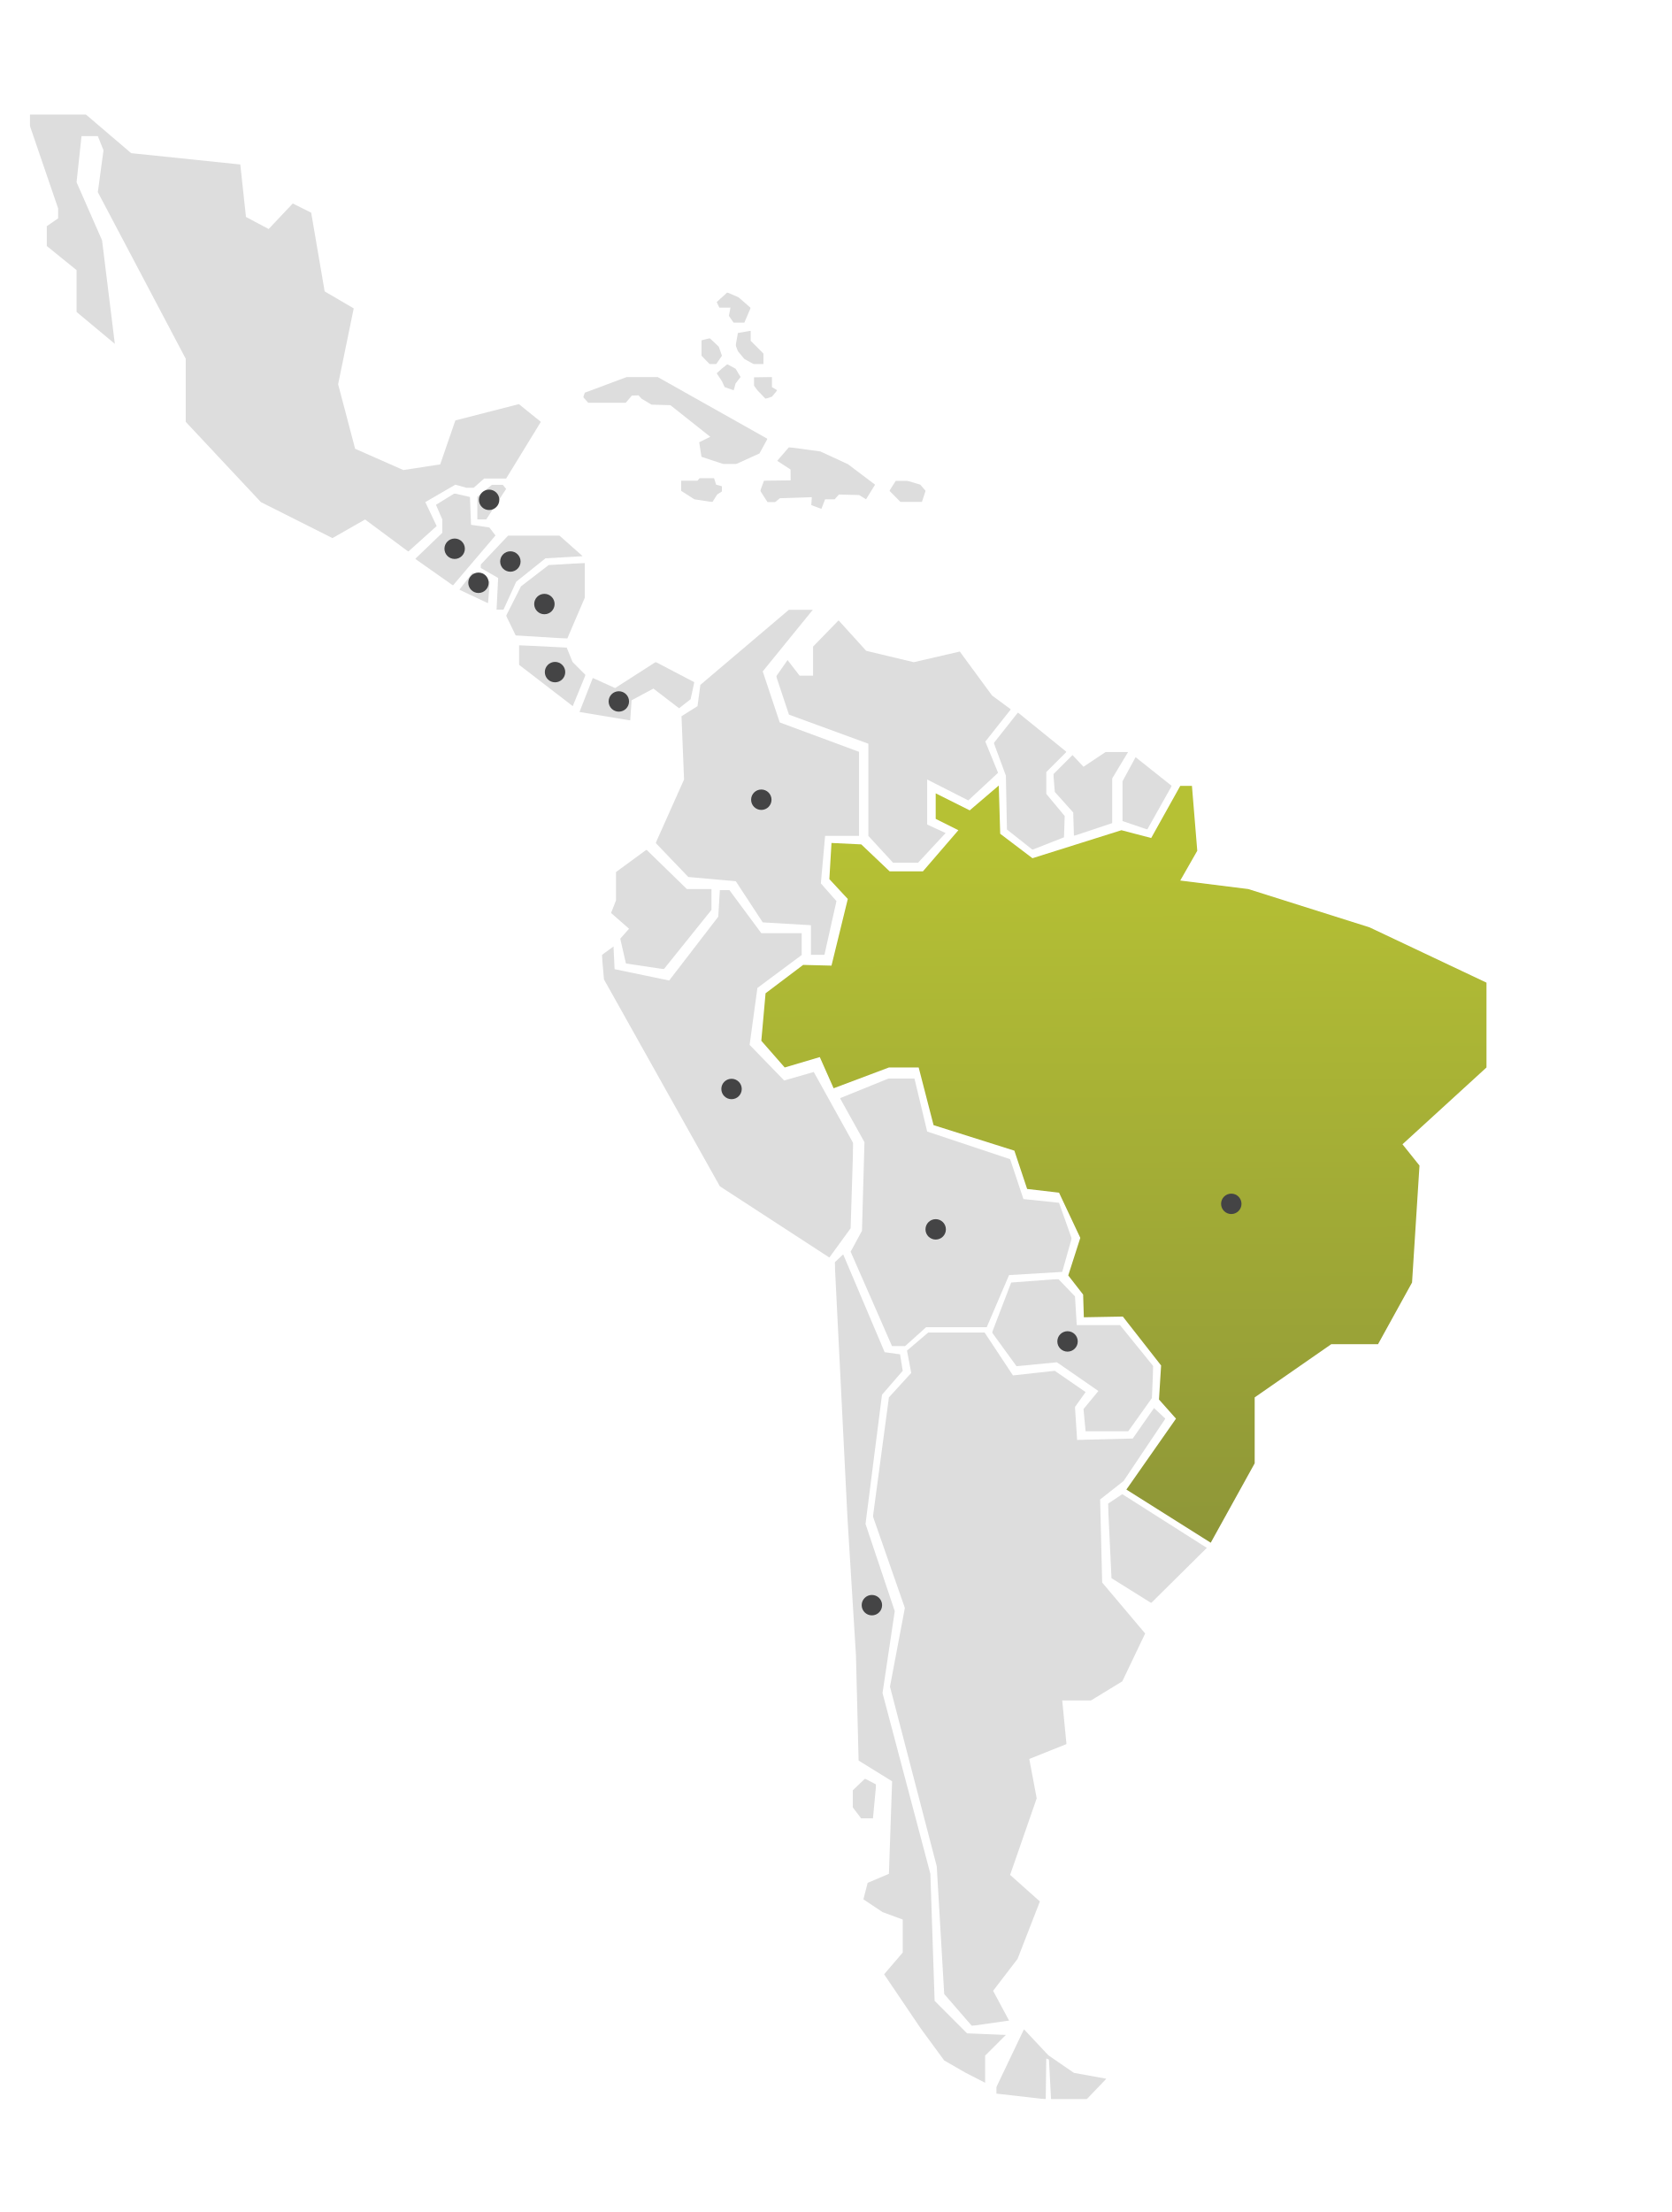
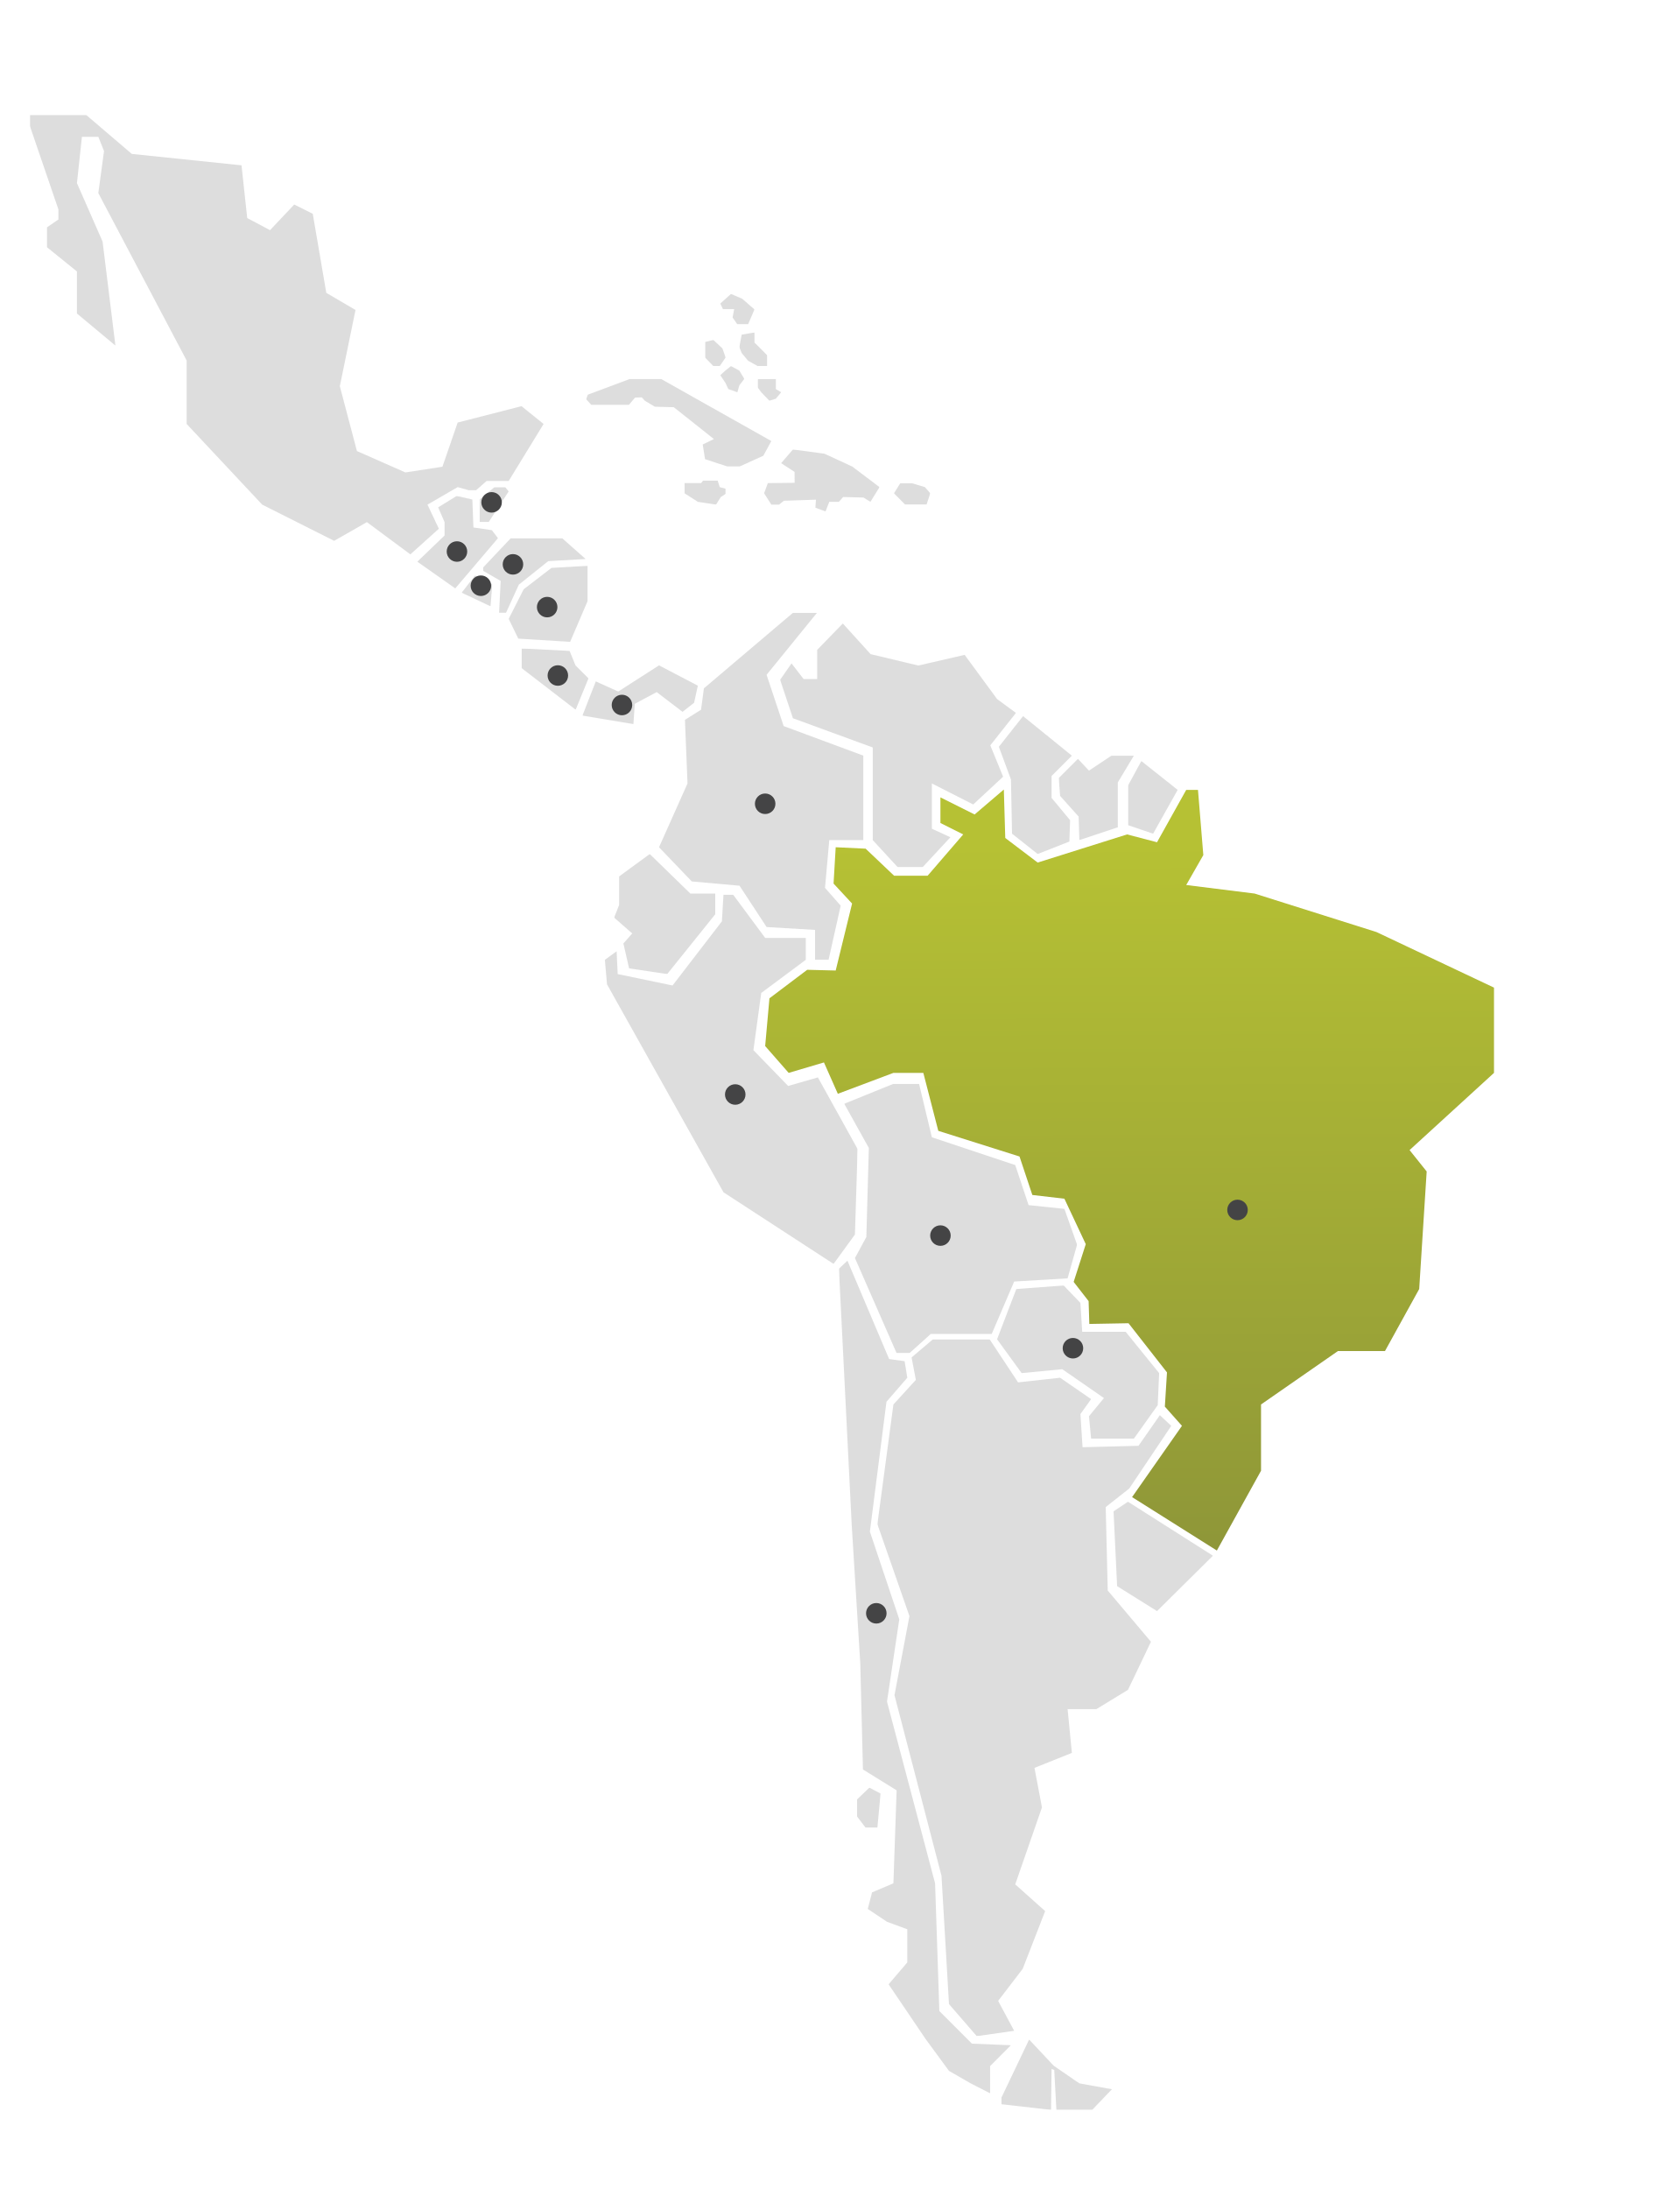
- <svg xmlns="http://www.w3.org/2000/svg" width="491.25" height="650">
+ <svg xmlns="http://www.w3.org/2000/svg" width="491.25" height="640" viewbox="0 0 102 102">
  <defs>
    <clipPath clipPathUnits="userSpaceOnUse" id="clipPath16">
      <path d="m280.25,335.25l-2.75,0l-6.833,-12.25l-7,1.833l-20.917,-6.583l-7.583,5.75l-0.334,11.333l-6.833,-5.833l-8,4l0,-6l5.333,-2.667l-8.333,-9.666l-7.833,0l-6.667,6.333l-7,0.333l-0.5,-8.5l4.333,-4.666l-3.833,-15.667l-6.667,0.167l-8.833,-6.667l-1,-11.167l5.5,-6.278l8.25,2.445l3.25,-7.333l13,4.888l7,0l3.5,-13.555l19,-6l3,-9l7.5,-0.875l5,-10.625l-2.833,-8.833l3.5,-4.5l0.166,-5.334l9.167,0.167l9,-11.5l-0.5,-8l4,-4.5l-11.667,-16.667l19.834,-12.5l10.333,18.667l0,15.5l18,12.5l11,0l8,14.5l1.75,27.5l-4,5l19.75,18.055l0,19.945l-27.5,13l-28.5,9l-16,2l4,7l-1.25,15.25z" id="path18" />
    </clipPath>
    <linearGradient x1="0.499" y1="0.927" x2="0.503" y2="-0.031" spreadMethod="pad" id="linearGradient24">
      <stop stop-color="#b6c134" offset="0" id="stop26" />
      <stop stop-color="#8d9538" offset="1" id="stop28" />
    </linearGradient>
    <clipPath clipPathUnits="userSpaceOnUse" id="clipPath36">
      <path d="m0,520l393,0l0,-520l-393,0l0,520z" id="path38" />
    </clipPath>
    <clipPath clipPathUnits="userSpaceOnUse" id="clipPath44">
      <path d="m260.5,168.75l23.25,0l0,-25.583l-23.25,0l0,25.583z" id="path46" />
    </clipPath>
    <clipPath clipPathUnits="userSpaceOnUse" id="clipPath60">
      <path d="m0,520l393,0l0,-520l-393,0l0,520z" id="path62" />
    </clipPath>
    <clipPath clipPathUnits="userSpaceOnUse" id="clipPath68">
      <path d="m205.25,206.75l68.75,0l0,-163l-68.75,0l0,163z" id="path70" />
    </clipPath>
    <clipPath clipPathUnits="userSpaceOnUse" id="clipPath84">
      <path d="m234.25,42.958l25.875,0l0,-16.456l-25.875,0l0,16.456z" id="path86" />
    </clipPath>
    <clipPath clipPathUnits="userSpaceOnUse" id="clipPath100">
      <path d="m0,520l393,0l0,-520l-393,0l0,520z" id="path102" />
    </clipPath>
    <clipPath clipPathUnits="userSpaceOnUse" id="clipPath108">
      <path d="m198.25,261.75l0,0l0,0l0,0z" id="path110" />
    </clipPath>
    <clipPath clipPathUnits="userSpaceOnUse" id="clipPath120">
      <path d="m197.5,266.5l54.469,0l0,-63l-54.469,0l0,63z" id="path122" />
    </clipPath>
    <clipPath clipPathUnits="userSpaceOnUse" id="clipPath136">
      <path d="m0,520l393,0l0,-520l-393,0l0,520z" id="path138" />
    </clipPath>
    <clipPath clipPathUnits="userSpaceOnUse" id="clipPath144">
      <path d="m233.25,219.333l37.917,0l0,-35.833l-37.917,0l0,35.833z" id="path146" />
    </clipPath>
    <clipPath clipPathUnits="userSpaceOnUse" id="clipPath160">
      <path d="m0,520l393,0l0,-520l-393,0l0,520z" id="path162" />
    </clipPath>
    <clipPath clipPathUnits="userSpaceOnUse" id="clipPath168">
      <path d="m182.5,374.167l55.167,0l0,-57l-55.167,0l0,57z" id="path170" />
    </clipPath>
    <clipPath clipPathUnits="userSpaceOnUse" id="clipPath184">
      <path d="m0,520l393,0l0,-520l-393,0l0,520z" id="path186" />
    </clipPath>
    <clipPath clipPathUnits="userSpaceOnUse" id="clipPath192">
      <path d="m154.167,376.667l47.833,0l0,-81.167l-47.833,0l0,81.167z" id="path194" />
    </clipPath>
    <clipPath clipPathUnits="userSpaceOnUse" id="clipPath208">
      <path d="m0,520l393,0l0,-520l-393,0l0,520z" id="path210" />
    </clipPath>
    <clipPath clipPathUnits="userSpaceOnUse" id="clipPath216">
      <path d="m136.25,364.375l27,0l0,-13.737l-27,0l0,13.737z" id="path218" />
    </clipPath>
    <clipPath clipPathUnits="userSpaceOnUse" id="clipPath232">
      <path d="m0,520l393,0l0,-520l-393,0l0,520z" id="path234" />
    </clipPath>
    <clipPath clipPathUnits="userSpaceOnUse" id="clipPath240">
      <path d="m122,368.333l15.667,0l0,-14.333l-15.667,0l0,14.333z" id="path242" />
    </clipPath>
    <clipPath clipPathUnits="userSpaceOnUse" id="clipPath256">
      <path d="m0,520l393,0l0,-520l-393,0l0,520z" id="path258" />
    </clipPath>
    <clipPath clipPathUnits="userSpaceOnUse" id="clipPath264">
      <path d="m119,387.667l18.5,0l0,-17.792l-18.5,0l0,17.792z" id="path266" />
    </clipPath>
    <clipPath clipPathUnits="userSpaceOnUse" id="clipPath280">
      <path d="m0,520l393,0l0,-520l-393,0l0,520z" id="path282" />
    </clipPath>
    <clipPath clipPathUnits="userSpaceOnUse" id="clipPath288">
      <path d="m113,394.125l24,0l0,-17.458l-24,0l0,17.458z" id="path290" />
    </clipPath>
    <clipPath clipPathUnits="userSpaceOnUse" id="clipPath304">
      <path d="m0,520l393,0l0,-520l-393,0l0,520z" id="path306" />
    </clipPath>
    <clipPath clipPathUnits="userSpaceOnUse" id="clipPath312">
      <path d="m108,385.396l7.167,0l0,-7.209l-7.167,0l0,7.209z" id="path314" />
    </clipPath>
    <clipPath clipPathUnits="userSpaceOnUse" id="clipPath328">
      <path d="m0,520l393,0l0,-520l-393,0l0,520z" id="path330" />
    </clipPath>
    <clipPath clipPathUnits="userSpaceOnUse" id="clipPath336">
      <path d="m97.625,404l18.875,0l0,-21.625l-18.875,0l0,21.625z" id="path338" />
    </clipPath>
    <clipPath clipPathUnits="userSpaceOnUse" id="clipPath352">
      <path d="m0,520l393,0l0,-520l-393,0l0,520z" id="path354" />
    </clipPath>
    <clipPath clipPathUnits="userSpaceOnUse" id="clipPath360">
      <path d="m112.187,406.062l6.813,0l0,-8.187l-6.813,0l0,8.187z" id="path362" />
    </clipPath>
    <clipPath clipPathUnits="userSpaceOnUse" id="clipPath376">
      <path d="m0,520l393,0l0,-520l-393,0l0,520z" id="path378" />
    </clipPath>
    <clipPath clipPathUnits="userSpaceOnUse" id="clipPath384">
      <path d="m7,493.11l120.167,0l0,-102.777l-120.167,0l0,102.777z" id="path386" />
    </clipPath>
    <clipPath clipPathUnits="userSpaceOnUse" id="clipPath400">
      <path d="m0,520l393,0l0,-520l-393,0l0,520z" id="path402" />
    </clipPath>
    <clipPath clipPathUnits="userSpaceOnUse" id="clipPath408">
      <path d="m143.667,320.25l23.666,0l0,-28.083l-23.666,0l0,28.083z" id="path410" />
    </clipPath>
    <clipPath clipPathUnits="userSpaceOnUse" id="clipPath424">
      <path d="m0,520l393,0l0,-520l-393,0l0,520z" id="path426" />
    </clipPath>
    <clipPath clipPathUnits="userSpaceOnUse" id="clipPath432">
      <path d="m141.5,310.75l59.125,0l0,-86.375l-59.125,0l0,86.375z" id="path434" />
    </clipPath>
    <clipPath clipPathUnits="userSpaceOnUse" id="clipPath448">
      <path d="m0,520l393,0l0,-520l-393,0l0,520z" id="path450" />
    </clipPath>
    <clipPath clipPathUnits="userSpaceOnUse" id="clipPath456">
      <path d="m196.25,225.125l40.25,0l0,-194.75l-40.25,0l0,194.75z" id="path458" />
    </clipPath>
    <clipPath clipPathUnits="userSpaceOnUse" id="clipPath472">
      <path d="m200.5,101.875l5.5,0l0,-9.375l-5.5,0l0,9.375z" id="path474" />
    </clipPath>
    <clipPath clipPathUnits="userSpaceOnUse" id="clipPath488">
      <path d="m0,520l393,0l0,-520l-393,0l0,520z" id="path490" />
    </clipPath>
    <clipPath clipPathUnits="userSpaceOnUse" id="clipPath496">
      <path d="m137.125,431.375l43.322,0l0,-20.5l-43.322,0l0,20.5z" id="path498" />
    </clipPath>
    <clipPath clipPathUnits="userSpaceOnUse" id="clipPath512">
      <path d="m178.75,414.875l27,0l0,-14.5l-27,0l0,14.5z" id="path514" />
    </clipPath>
    <clipPath clipPathUnits="userSpaceOnUse" id="clipPath528">
      <path d="m209.125,407l8.5,0l0,-5.031l-8.5,0l0,5.031z" id="path530" />
    </clipPath>
    <clipPath clipPathUnits="userSpaceOnUse" id="clipPath544">
      <path d="m160.125,407.625l9.625,0l0,-5.656l-9.625,0l0,5.656z" id="path546" />
    </clipPath>
    <clipPath clipPathUnits="userSpaceOnUse" id="clipPath560">
      <path d="m164.938,440.5l4.812,0l0,-6.125l-4.812,0l0,6.125z" id="path562" />
    </clipPath>
    <clipPath clipPathUnits="userSpaceOnUse" id="clipPath576">
      <path d="m168.5,451.25l8,0l0,-7.125l-8,0l0,7.125z" id="path578" />
    </clipPath>
    <clipPath clipPathUnits="userSpaceOnUse" id="clipPath592">
      <path d="m172.964,442.25l6.536,0l0,-7.875l-6.536,0l0,7.875z" id="path594" />
    </clipPath>
    <clipPath clipPathUnits="userSpaceOnUse" id="clipPath608">
      <path d="m168.5,434.375l5.625,0l0,-6.125l-5.625,0l0,6.125z" id="path610" />
    </clipPath>
    <clipPath clipPathUnits="userSpaceOnUse" id="clipPath624">
      <path d="m177.25,431.375l5.5,0l0,-5.125l-5.5,0l0,5.125z" id="path626" />
    </clipPath>
    <clipPath clipPathUnits="userSpaceOnUse" id="clipPath640">
      <path d="m263.875,342l11.625,0l0,-17l-11.625,0l0,17z" id="path642" />
    </clipPath>
    <clipPath clipPathUnits="userSpaceOnUse" id="clipPath656">
      <path d="m247.667,343.25l17.583,0l0,-19.75l-17.583,0l0,19.75z" id="path658" />
    </clipPath>
    <clipPath clipPathUnits="userSpaceOnUse" id="clipPath672">
      <path d="m233.667,352.5l17.083,0l0,-32.25l-17.083,0l0,32.25z" id="path674" />
    </clipPath>
    <clipPath clipPathUnits="userSpaceOnUse" id="clipPath688">
      <path d="m0,520l393,0l0,-520l-393,0l0,520z" id="path690" />
    </clipPath>
  </defs>
-   <g>
-     <rect fill="none" id="canvas_background" height="652" width="493.25" y="-1" x="-1" />
-   </g>
-   <g>
+   <g fill="opacity(0.5)">
    <g transform="matrix(1.25,0,0,-1.25,0,650) " id="brasil">
      <g id="g14" clip-path="url(#clipPath16)">
        <g id="g20">
          <g id="g22">
            <path fill="url(#linearGradient24)" d="m280.25,335.25l-2.75,0l-6.833,-12.25l-7,1.833l-20.917,-6.583l-7.583,5.75l-0.334,11.333l-6.833,-5.833l-8,4l0,-6l5.333,-2.667l-8.333,-9.666l-7.833,0l-6.667,6.333l-7,0.333l-0.5,-8.5l4.333,-4.666l-3.833,-15.667l-6.667,0.167l-8.833,-6.667l-1,-11.167l5.5,-6.278l8.25,2.445l3.25,-7.333l13,4.888l7,0l3.5,-13.555l19,-6l3,-9l7.5,-0.875l5,-10.625l-2.833,-8.833l3.5,-4.5l0.166,-5.334l9.167,0.167l9,-11.5l-0.5,-8l4,-4.5l-11.667,-16.667l19.834,-12.5l10.333,18.667l0,15.5l18,12.5l11,0l8,14.5l1.75,27.5l-4,5l19.75,18.055l0,19.945l-27.5,13l-28.5,9l-16,2l4,7l-1.25,15.25z" id="path30" />
          </g>
        </g>
      </g>
    </g>
    <g transform="matrix(1.25,0,0,-1.25,0,650) " id="g32">
      <g id="g34" clip-path="url(#clipPath36)">
        <g id="g40">
          <g id="g42" />
          <g id="g48">
            <g opacity="0.61" clip-path="url(#clipPath44)" id="g50">
              <g id="g52">
                <path fill="#c8c8c8" fill-rule="nonzero" d="m263.875,168.75l-3.375,-2.25l0.833,-17.5l9.334,-5.833l13.083,12.958l-19.875,12.625z" id="path54" />
              </g>
            </g>
          </g>
        </g>
      </g>
    </g>
    <g transform="matrix(1.25,0,0,-1.25,0,650) " id="g56">
      <g id="g58" clip-path="url(#clipPath60)">
        <g id="g64">
          <g id="g66" />
          <g id="g72">
            <g opacity="0.61" clip-path="url(#clipPath68)" id="g74">
              <g id="g76">
                <path fill="#c8c8c8" fill-rule="nonzero" d="m271.333,189l2.667,-2.5l-9.834,-14.667l-5.5,-4.333l0.475,-19.52l10.109,-11.98l-5.375,-11.25l-7.375,-4.5l-6.75,0l1,-10.25l-8.75,-3.5l1.75,-9.25l-6.25,-18l7,-6.25l-5.25,-13.5l-5.75,-7.5l3.75,-7l-8.75,-1.25l-6.5,7.5l-1.75,30l-11,42.25l3.5,18.5l-7.5,21.5l3.75,28l5.25,5.75l-1,5.25l5,4.25l13.25,0l6.666,-10.083l9.834,1.083l7.25,-5l-2.5,-3.5l0.5,-7.75l13.083,0.333l5,7.167z" id="path78" />
              </g>
            </g>
          </g>
        </g>
        <g id="g80">
          <g id="g82" />
          <g id="g88">
            <g opacity="0.61" clip-path="url(#clipPath84)" id="g90">
              <g id="g92">
                <path fill="#c8c8c8" fill-rule="nonzero" d="m240.75,42.958l5.75,-6.125l6,-4.125l7.625,-1.375l-4.625,-4.831l-8.375,0l-0.5,9.331l-0.625,0.25l-0.125,-9.581l-11.625,1.331l0,1.5l6.5,13.625z" id="path94" />
              </g>
            </g>
          </g>
        </g>
      </g>
    </g>
    <g transform="matrix(1.25,0,0,-1.25,0,650) " id="bolivia">
      <g id="g98" clip-path="url(#clipPath100)">
        <g id="g104">
          <g id="g106" />
          <g id="g112">
            <g opacity="0.61" clip-path="url(#clipPath108)" id="g114" />
          </g>
        </g>
        <g id="g116">
          <g id="g118" />
          <g id="g124">
            <g opacity="0.61" clip-path="url(#clipPath120)" id="g126">
              <g id="g128">
                <path fill="#c8c8c8" fill-rule="nonzero" d="m197.5,261.833l11.5,4.667l6,0l3,-12.5l19.5,-6.5l3.125,-9.375l8.375,-0.875l2.969,-8.375l-2.219,-7.875l-12.5,-0.75l-5.25,-12.25l-14.25,0l-5,-4.5l-3,0l-9.75,22.25l2.667,4.916l0.583,20.834l-5.75,10.333z" id="path130" />
              </g>
            </g>
          </g>
        </g>
      </g>
    </g>
    <g transform="matrix(1.25,0,0,-1.25,0,650) " id="paraguay">
      <g id="g134" clip-path="url(#clipPath136)">
        <g id="g140">
          <g id="g142" />
          <g id="g148">
            <g opacity="0.61" clip-path="url(#clipPath144)" id="g150">
              <g id="g152">
                <path fill="#c8c8c8" fill-rule="nonzero" d="m233.25,206.75l4.5,11.75l11.083,0.833l3.917,-4.083l0.417,-6.75l10.166,0l7.834,-9.667l-0.334,-7.5l-5.583,-7.833l-10,0l-0.5,5.25l3.5,4.25l-9.75,6.75l-9.5,-0.917l-5.75,7.917z" id="path154" />
              </g>
            </g>
          </g>
        </g>
      </g>
    </g>
    <g transform="matrix(1.25,0,0,-1.25,0,650) " id="g156">
      <g id="g158" clip-path="url(#clipPath160)">
        <g id="g164">
          <g id="g166" />
          <g id="g172">
            <g opacity="0.61" clip-path="url(#clipPath168)" id="g174">
              <g id="g176">
                <path fill="#c8c8c8" fill-rule="nonzero" d="m197.167,374.167l-6,-6.167l0,-6.833l-3.167,0l-2.833,3.667l-2.667,-3.834l3,-9l18.667,-6.833l0,-21.667l5.833,-6.333l5.834,0l6.5,7l-4.334,2l0,10.583l9.667,-4.916l7,6.5l-3,7.333l6,7.583l-4.417,3.25l-7.583,10.334l-10.833,-2.5l-11.167,2.666l-6.5,7.167z" id="path178" />
              </g>
            </g>
          </g>
        </g>
      </g>
    </g>
    <g transform="matrix(1.25,0,0,-1.25,0,650) " id="colombia">
      <g id="g182" clip-path="url(#clipPath184)">
        <g id="g188">
          <g id="g190" />
          <g id="g196">
            <g opacity="0.61" clip-path="url(#clipPath192)" id="g198">
              <g id="g200">
                <path fill="#c8c8c8" fill-rule="nonzero" d="m191.125,376.667l-11.792,-14.5l4,-12l18.667,-6.917l0,-19.75l-8,0l-1,-11.166l3.667,-4.167l-2.834,-12.667l-3.166,0l0,7l-11.334,0.667l-6.333,9.667l-11.167,1l-7.666,8l6.666,14.916l-0.599,14.88l3.766,2.37l0.667,5l20.833,17.667l5.625,0z" id="path202" />
              </g>
            </g>
          </g>
        </g>
      </g>
    </g>
    <g transform="matrix(1.25,0,0,-1.25,0,650) " id="panama">
      <g id="g206" clip-path="url(#clipPath208)">
        <g id="g212">
          <g id="g214" />
          <g id="g220">
            <g opacity="0.61" clip-path="url(#clipPath216)" id="g222">
              <g id="g224">
                <path fill="#c8c8c8" fill-rule="nonzero" d="m154.167,364.375l-9.542,-6.125l-5.25,2.375l-3.125,-8l11.927,-1.987l0.323,4.737l5.125,2.75l6.042,-4.625l2.708,2.125l0.875,4l-9.083,4.75z" id="path226" />
              </g>
            </g>
          </g>
        </g>
      </g>
    </g>
    <g transform="matrix(1.25,0,0,-1.25,0,650) " id="costarica">
      <g id="g230" clip-path="url(#clipPath232)">
        <g id="g236">
          <g id="g238" />
          <g id="g244">
            <g opacity="0.61" clip-path="url(#clipPath240)" id="g246">
              <g id="g248">
                <path fill="#c8c8c8" fill-rule="nonzero" d="m122,368.333l11.25,-0.583l1.375,-3.375l3.042,-3.042l-3,-7.333l-12.667,9.75l0,4.583z" id="path250" />
              </g>
            </g>
          </g>
        </g>
      </g>
    </g>
    <g transform="matrix(1.25,0,0,-1.25,0,650) " id="nicaragua">
      <g id="g254" clip-path="url(#clipPath256)">
        <g id="g260">
          <g id="g262" />
          <g id="g268">
            <g opacity="0.61" clip-path="url(#clipPath264)" id="g270">
              <g id="g272">
                <path fill="#c8c8c8" fill-rule="nonzero" d="m119,375.25l3.5,6.917l6.5,5l8.5,0.5l0,-8.167l-4.125,-9.625l-12.125,0.75l-2.25,4.625z" id="path274" />
              </g>
            </g>
          </g>
        </g>
      </g>
    </g>
    <g transform="matrix(1.25,0,0,-1.25,0,650) " id="honduras">
      <g id="g278" clip-path="url(#clipPath280)">
        <g id="g284">
          <g id="g286" />
          <g id="g292">
            <g opacity="0.61" clip-path="url(#clipPath288)" id="g294">
              <g id="g296">
                <path fill="#c8c8c8" fill-rule="nonzero" d="m113,387.25l6.5,6.875l12,0l5.5,-4.875l-8.75,-0.5l-6.875,-5.5l-3,-6.583l-1.625,0l0.375,7.458l-4.125,2.375" id="path298" />
              </g>
            </g>
          </g>
        </g>
      </g>
    </g>
    <g transform="matrix(1.25,0,0,-1.25,0,650) " id="el_salvador">
      <g id="g302" clip-path="url(#clipPath304)">
        <g id="g308">
          <g id="g310" />
          <g id="g316">
            <g opacity="0.61" clip-path="url(#clipPath312)" id="g318">
              <g id="g320">
                <path fill="#c8c8c8" fill-rule="nonzero" d="m108,381.375l0.324,0.417l2.801,3.604l4.042,-2.063l-0.417,-5.146" id="path322" />
              </g>
            </g>
          </g>
        </g>
      </g>
    </g>
    <g transform="matrix(1.25,0,0,-1.25,0,650) " id="guatemala">
      <g id="g326" clip-path="url(#clipPath328)">
        <g id="g332">
          <g id="g334" />
          <g id="g340">
            <g opacity="0.61" clip-path="url(#clipPath336)" id="g342">
              <g id="g344">
                <path fill="#c8c8c8" fill-rule="nonzero" d="m97.625,388.625l6.375,6.125l0,3.125l-1.5,3.458l4.333,2.667l3.667,-0.833l0.25,-6.542l4.312,-0.625l1.438,-1.875l-10,-11.75l-8.875,6.25z" id="path346" />
              </g>
            </g>
          </g>
        </g>
      </g>
    </g>
    <g transform="matrix(1.25,0,0,-1.25,0,650) " id="belice">
      <g id="g350" clip-path="url(#clipPath352)">
        <g id="g356">
          <g id="g358" />
          <g id="g364">
            <g opacity="0.61" clip-path="url(#clipPath360)" id="g366">
              <g id="g368">
                <path fill="#c8c8c8" fill-rule="nonzero" d="m118.188,406.062l-2.5,0l-3.5,-2.875l0,-5.313l2.125,0l4.687,7.188l-0.812,1z" id="path370" />
              </g>
            </g>
          </g>
        </g>
      </g>
    </g>
    <g transform="matrix(1.25,0,0,-1.25,0,650) " id="g372">
      <g id="g374" clip-path="url(#clipPath376)">
        <g id="g380">
          <g id="g382" />
          <g id="g388">
            <g opacity="0.61" clip-path="url(#clipPath384)" id="g390">
              <g id="g392">
                <path fill="#c8c8c8" fill-rule="nonzero" d="m127.167,420.833l-8.167,-13.333l-5.166,0l-2.459,-2.167l-1.708,0l-2.604,0.729l-7.063,-4.094l2.667,-5.635l-6.667,-6l-10.166,7.542l-7.667,-4.375l-16.833,8.468l-17.667,18.865l0,14.833l-20.667,39.167l1.334,9.833l-1.334,3.334l-3.833,0l-1.167,-10.834l6,-13.666l3,-24.334l-9,7.5l0,9.834l-7,5.666l0,4.667l2.667,1.833l0,2.334l-6.667,19.5l0,2.61l13.167,0l10.667,-9.11l25.666,-2.667l1.334,-12.333l5.333,-2.834l5.667,6l4.333,-2.166l3.167,-18.5l6.833,-4l-3.667,-17.834l4,-15.166l11.334,-5l8.666,1.333l3.563,10.333l14.937,3.834l5.167,-4.167z" id="path394" />
              </g>
            </g>
          </g>
        </g>
      </g>
    </g>
    <g transform="matrix(1.25,0,0,-1.25,0,650) " id="g396">
      <g id="g398" clip-path="url(#clipPath400)">
        <g id="g404">
          <g id="g406" />
          <g id="g412">
            <g opacity="0.61" clip-path="url(#clipPath408)" id="g414">
              <g id="g416">
                <path fill="#c8c8c8" fill-rule="nonzero" d="m144.833,308.333l0,6.667l7.167,5.25l9.5,-9.25l5.833,0l0,-4.834l-11.25,-14l-8.917,1.334l-1.333,5.833l2.066,2.338l-4.233,3.704l1.167,2.958z" id="path418" />
              </g>
            </g>
          </g>
        </g>
      </g>
    </g>
    <g transform="matrix(1.25,0,0,-1.25,0,650) " id="peru">
      <g id="g422" clip-path="url(#clipPath424)">
        <g id="g428">
          <g id="g430" />
          <g id="g436">
            <g opacity="0.61" clip-path="url(#clipPath432)" id="g438">
              <g id="g440">
                <path fill="#c8c8c8" fill-rule="nonzero" d="m169.25,310.75l2.25,0l7.5,-10.125l9.5,0l0,-5.125l-10.417,-7.75l-1.833,-13.375l8.125,-8.375l6.958,2l9.292,-16.75l-0.625,-20l-5,-6.875l-25.75,16.75l-27.247,48.636l-0.503,5.739l2.75,2l0.25,-5.333l12.833,-2.667l11.542,15l0.375,6.25z" id="path442" />
              </g>
            </g>
          </g>
        </g>
      </g>
    </g>
    <g transform="matrix(1.25,0,0,-1.25,0,650) " id="chile">
      <g id="g446" clip-path="url(#clipPath448)">
        <g id="g452">
          <g id="g454" />
          <g id="g460">
            <g opacity="0.61" clip-path="url(#clipPath456)" id="g462">
              <g id="g464">
                <path fill="#c8c8c8" fill-rule="nonzero" d="m198.25,225.125l-2,-1.875l3,-60l2,-32.375l0.625,-24.75l7.875,-4.875l-0.75,-21.75l-5,-2.125l-1,-3.875l4.5,-3l4.75,-1.75l0,-7.75l-4.375,-5.125l8.625,-12.75l5.5,-7.5l5,-2.875l4.625,-2.375l0,6.375l4.875,4.875l-9.125,0.375l-7.625,7.625l-1,29.875l-11.25,42.5l2.875,19.25l-6.875,20.5l3.875,30.375l4.875,5.625l-0.625,3.875l-3.625,0.5l-9.75,23z" id="path466" />
              </g>
            </g>
          </g>
        </g>
        <g id="g468">
          <g id="g470" />
          <g id="g476">
            <g opacity="0.61" clip-path="url(#clipPath472)" id="g478">
              <g id="g480">
                <path fill="#c8c8c8" fill-rule="nonzero" d="m200.5,99.125l2.875,2.75l2.625,-1.375l-0.75,-8l-2.75,0l-2,2.625l0,4z" id="path482" />
              </g>
            </g>
          </g>
        </g>
      </g>
    </g>
    <g transform="matrix(1.25,0,0,-1.25,0,650) " id="g484">
      <g id="g486" clip-path="url(#clipPath488)">
        <g id="g492">
          <g id="g494" />
          <g id="g500">
            <g opacity="0.61" clip-path="url(#clipPath496)" id="g502">
              <g id="g504">
                <path fill="#c8c8c8" fill-rule="nonzero" d="m137.5,427.688l9.875,3.688l7.25,0l25.822,-14.534l-1.875,-3.438l-5.572,-2.528l-2.812,0l-5.256,1.732l-0.541,3.428l2.609,1.277l-9.375,7.437l-4.437,0.125l-2.313,1.376l-0.75,0.812l-1.562,-0.062l-1.438,-1.688l-8.813,0l-1.187,1.313l0.375,1.062z" id="path506" />
              </g>
            </g>
          </g>
        </g>
        <g id="g508">
          <g id="g510" />
          <g id="g516">
            <g opacity="0.61" clip-path="url(#clipPath512)" id="g518">
              <g id="g520">
                <path fill="#c8c8c8" fill-rule="nonzero" d="m182.734,411.665l2.766,3.21l7.375,-1l6.5,-3l6.375,-4.812l-2.125,-3.438l-1.625,1l-4.75,0.125l-1,-1.125l-2.25,0l-0.875,-2.25l-2.375,0.875l0.125,1.875l-7.5,-0.25l-1.125,-0.906l-1.802,0l-1.698,2.656l0.875,2.375l6.268,0.074l-0.018,2.551l-3.141,2.04z" id="path522" />
              </g>
            </g>
          </g>
        </g>
        <g id="g524">
          <g id="g526" />
          <g id="g532">
            <g opacity="0.61" clip-path="url(#clipPath528)" id="g534">
              <g id="g536">
                <path fill="#c8c8c8" fill-rule="nonzero" d="m213.25,407l-2.625,0l-1.5,-2.375l2.625,-2.656l5,0l0.875,2.656l-1.25,1.438l-3.125,0.937z" id="path538" />
              </g>
            </g>
          </g>
        </g>
        <g id="g540">
          <g id="g542" />
          <g id="g548">
            <g opacity="0.61" clip-path="url(#clipPath544)" id="g550">
              <g id="g552">
                <path fill="#c8c8c8" fill-rule="nonzero" d="m161.5,403.75l-1.375,0.875l0,2.375l3.875,0l0.5,0.625l3.375,0l0.5,-1.562l1.375,-0.376l0,-1.203l-1.125,-0.734l-1.125,-1.781l-4.25,0.656l-1.75,1.125z" id="path554" />
              </g>
            </g>
          </g>
        </g>
        <g id="g556">
          <g id="g558" />
          <g id="g564">
            <g opacity="0.61" clip-path="url(#clipPath560)" id="g566">
              <g id="g568">
                <path fill="#c8c8c8" fill-rule="nonzero" d="m166.875,440.5l-1.937,-0.5l0,-3.625l1.937,-2l1.5,0l1.375,2l-0.75,2.125l-2.125,2z" id="path570" />
              </g>
            </g>
          </g>
        </g>
        <g id="g572">
          <g id="g574" />
          <g id="g580">
            <g opacity="0.61" clip-path="url(#clipPath576)" id="g582">
              <g id="g584">
                <path fill="#c8c8c8" fill-rule="nonzero" d="m168.5,449l2.5,2.25l2.625,-1.125l2.875,-2.5l-1.5,-3.5l-2.5,0l-1.125,1.625l0.375,1.938l-2.625,0l-0.625,1.312z" id="path586" />
              </g>
            </g>
          </g>
        </g>
        <g id="g588">
          <g id="g590" />
          <g id="g596">
            <g opacity="0.61" clip-path="url(#clipPath592)" id="g598">
              <g id="g600">
                <path fill="#c8c8c8" fill-rule="nonzero" d="m173.5,441.722l3,0.528l0,-2.375l1.583,-1.562l1.417,-1.438l0,-2.5l-2.25,0l-2.25,1.25l-1.5,1.813l-0.536,1.374l0.536,2.91z" id="path602" />
              </g>
            </g>
          </g>
        </g>
        <g id="g604">
          <g id="g606" />
          <g id="g612">
            <g opacity="0.61" clip-path="url(#clipPath608)" id="g614">
              <g id="g616">
                <path fill="#c8c8c8" fill-rule="nonzero" d="m168.5,432.25l1.25,1.125l1.25,1l1.964,-1.063l1.161,-1.937l-1.161,-1.5l-0.464,-1.625l-2.125,0.75l-0.625,1.375l-1.25,1.875z" id="path618" />
              </g>
            </g>
          </g>
        </g>
        <g id="g620">
          <g id="g622" />
          <g id="g628">
            <g opacity="0.61" clip-path="url(#clipPath624)" id="g630">
              <g id="g632">
                <path fill="#c8c8c8" fill-rule="nonzero" d="m177.25,431.312l4.25,0.062l0,-2.375l1.25,-0.75l-1.25,-1.499l-1.5,-0.5l-1.917,1.999l-0.833,1.126l0,1.937z" id="path634" />
              </g>
            </g>
          </g>
        </g>
        <g id="g636">
          <g id="g638" />
          <g id="g644">
            <g opacity="0.61" clip-path="url(#clipPath640)" id="g646">
              <g id="g648">
                <path fill="#c8c8c8" fill-rule="nonzero" d="m275.5,335.25l-5.75,-10.25l-5.875,2l0,9.25l3.125,5.75l8.5,-6.75z" id="path650" />
              </g>
            </g>
          </g>
        </g>
        <g id="g652">
          <g id="g654" />
          <g id="g660">
            <g opacity="0.61" clip-path="url(#clipPath656)" id="g662">
              <g id="g664">
                <path fill="#c8c8c8" fill-rule="nonzero" d="m265.25,343.25l-3.75,-6.25l0,-10.5l-9,-3l-0.167,5.5l-4.333,4.833l-0.333,4.167l4.5,4.5l2.583,-2.75l5.25,3.5l5.25,0z" id="path666" />
              </g>
            </g>
          </g>
        </g>
        <g id="g668">
          <g id="g670" />
          <g id="g676">
            <g opacity="0.61" clip-path="url(#clipPath672)" id="g678">
              <g id="g680">
                <path fill="#c8c8c8" fill-rule="nonzero" d="m250.75,343.25l-4.75,-4.75l0,-5.125l4.333,-5.208l-0.166,-5l-7.417,-2.917l-6,4.75l-0.25,12.667l-2.833,7.666l5.666,7.167l11.417,-9.25z" id="path682" />
              </g>
            </g>
          </g>
        </g>
      </g>
    </g>
    <g transform="matrix(1.25,0,0,-1.25,0,650) " id="guatemala_point">
      <path fill="#444445" fill-rule="nonzero" d="m109.299,391c0,-1.325 -1.074,-2.399 -2.399,-2.399c-1.326,0 -2.4,1.074 -2.4,2.399c0,1.325 1.074,2.399 2.4,2.399c1.325,0 2.399,-1.074 2.399,-2.399" id="path694" />
    </g>
    <g transform="matrix(1.25,0,0,-1.25,0,650) " id="honduras_point">
      <path fill="#444445" fill-rule="nonzero" d="m122.399,388c0,-1.325 -1.074,-2.399 -2.399,-2.399c-1.326,0 -2.4,1.074 -2.4,2.399c0,1.325 1.074,2.399 2.4,2.399c1.325,0 2.399,-1.074 2.399,-2.399" id="path698" />
    </g>
    <g transform="matrix(1.25,0,0,-1.25,0,650) " id="nicaragua_point">
      <path fill="#444445" fill-rule="nonzero" d="m130.399,378c0,-1.325 -1.074,-2.399 -2.399,-2.399c-1.326,0 -2.4,1.074 -2.4,2.399c0,1.325 1.074,2.399 2.4,2.399c1.325,0 2.399,-1.074 2.399,-2.399" id="path702" />
    </g>
    <g transform="matrix(1.25,0,0,-1.25,0,650) " id="costarica_point">
      <path fill="#444445" fill-rule="nonzero" d="m132.899,362c0,-1.325 -1.074,-2.399 -2.399,-2.399c-1.326,0 -2.4,1.074 -2.4,2.399c0,1.325 1.074,2.399 2.4,2.399c1.325,0 2.399,-1.074 2.399,-2.399" id="path706" />
    </g>
    <g transform="matrix(1.25,0,0,-1.25,0,650) " id="panama_point">
      <path fill="#444445" fill-rule="nonzero" d="m147.899,355.101c0,-1.325 -1.074,-2.399 -2.399,-2.399c-1.326,0 -2.4,1.074 -2.4,2.399c0,1.325 1.074,2.399 2.4,2.399c1.325,0 2.399,-1.074 2.399,-2.399" id="path710" />
    </g>
    <g transform="matrix(1.25,0,0,-1.25,0,650) " id="colombia_point">
      <path fill="#444445" fill-rule="nonzero" d="m181.399,332c0,-1.325 -1.074,-2.399 -2.399,-2.399c-1.326,0 -2.4,1.074 -2.4,2.399c0,1.325 1.074,2.399 2.4,2.399c1.325,0 2.399,-1.074 2.399,-2.399" id="path714" />
    </g>
    <g transform="matrix(1.25,0,0,-1.25,0,650) " id="peru_point">
      <path fill="#444445" fill-rule="nonzero" d="m174.399,264c0,-1.325 -1.074,-2.399 -2.399,-2.399c-1.326,0 -2.4,1.074 -2.4,2.399c0,1.325 1.074,2.399 2.4,2.399c1.325,0 2.399,-1.074 2.399,-2.399" id="path718" />
    </g>
    <g transform="matrix(1.25,0,0,-1.25,0,650) " id="bolivia_point">
      <path fill="#444445" fill-rule="nonzero" d="m222.399,231c0,-1.325 -1.074,-2.399 -2.399,-2.399c-1.326,0 -2.4,1.074 -2.4,2.399c0,1.325 1.074,2.399 2.4,2.399c1.325,0 2.399,-1.074 2.399,-2.399" id="path722" />
    </g>
    <g transform="matrix(1.25,0,0,-1.25,0,650) " id="paraguay_point">
      <path fill="#444445" fill-rule="nonzero" d="m253.399,204.656c0,-1.325 -1.074,-2.399 -2.399,-2.399c-1.326,0 -2.4,1.074 -2.4,2.399c0,1.325 1.074,2.399 2.4,2.399c1.325,0 2.399,-1.074 2.399,-2.399" id="path726" />
    </g>
    <g transform="matrix(1.25,0,0,-1.25,0,650) " id="brasil_point">
      <path fill="#444445" fill-rule="nonzero" d="m291.899,237c0,-1.325 -1.074,-2.399 -2.399,-2.399c-1.326,0 -2.4,1.074 -2.4,2.399c0,1.325 1.074,2.399 2.4,2.399c1.325,0 2.399,-1.074 2.399,-2.399" id="path730" />
    </g>
    <g transform="matrix(1.25,0,0,-1.25,0,650) " id="chile_point">
      <path fill="#444445" fill-rule="nonzero" d="m207.399,142.656c0,-1.325 -1.074,-2.399 -2.399,-2.399c-1.326,0 -2.4,1.074 -2.4,2.399c0,1.325 1.074,2.399 2.4,2.399c1.325,0 2.399,-1.074 2.399,-2.399" id="path734" />
    </g>
    <g transform="matrix(1.25,0,0,-1.25,0,650) " id="belice_point">
      <path fill="#444445" fill-rule="nonzero" d="m117.399,402.5c0,-1.325 -1.074,-2.399 -2.399,-2.399c-1.326,0 -2.4,1.074 -2.4,2.399c0,1.325 1.074,2.399 2.4,2.399c1.325,0 2.399,-1.074 2.399,-2.399" id="path738" />
    </g>
    <g transform="matrix(1.25,0,0,-1.25,0,650) " id="el_salvador_point">
      <path fill="#444445" fill-rule="nonzero" d="m114.899,383c0,-1.325 -1.074,-2.399 -2.399,-2.399c-1.326,0 -2.4,1.074 -2.4,2.399c0,1.325 1.074,2.399 2.4,2.399c1.325,0 2.399,-1.074 2.399,-2.399" id="svg_1" />
    </g>
  </g>
</svg>
